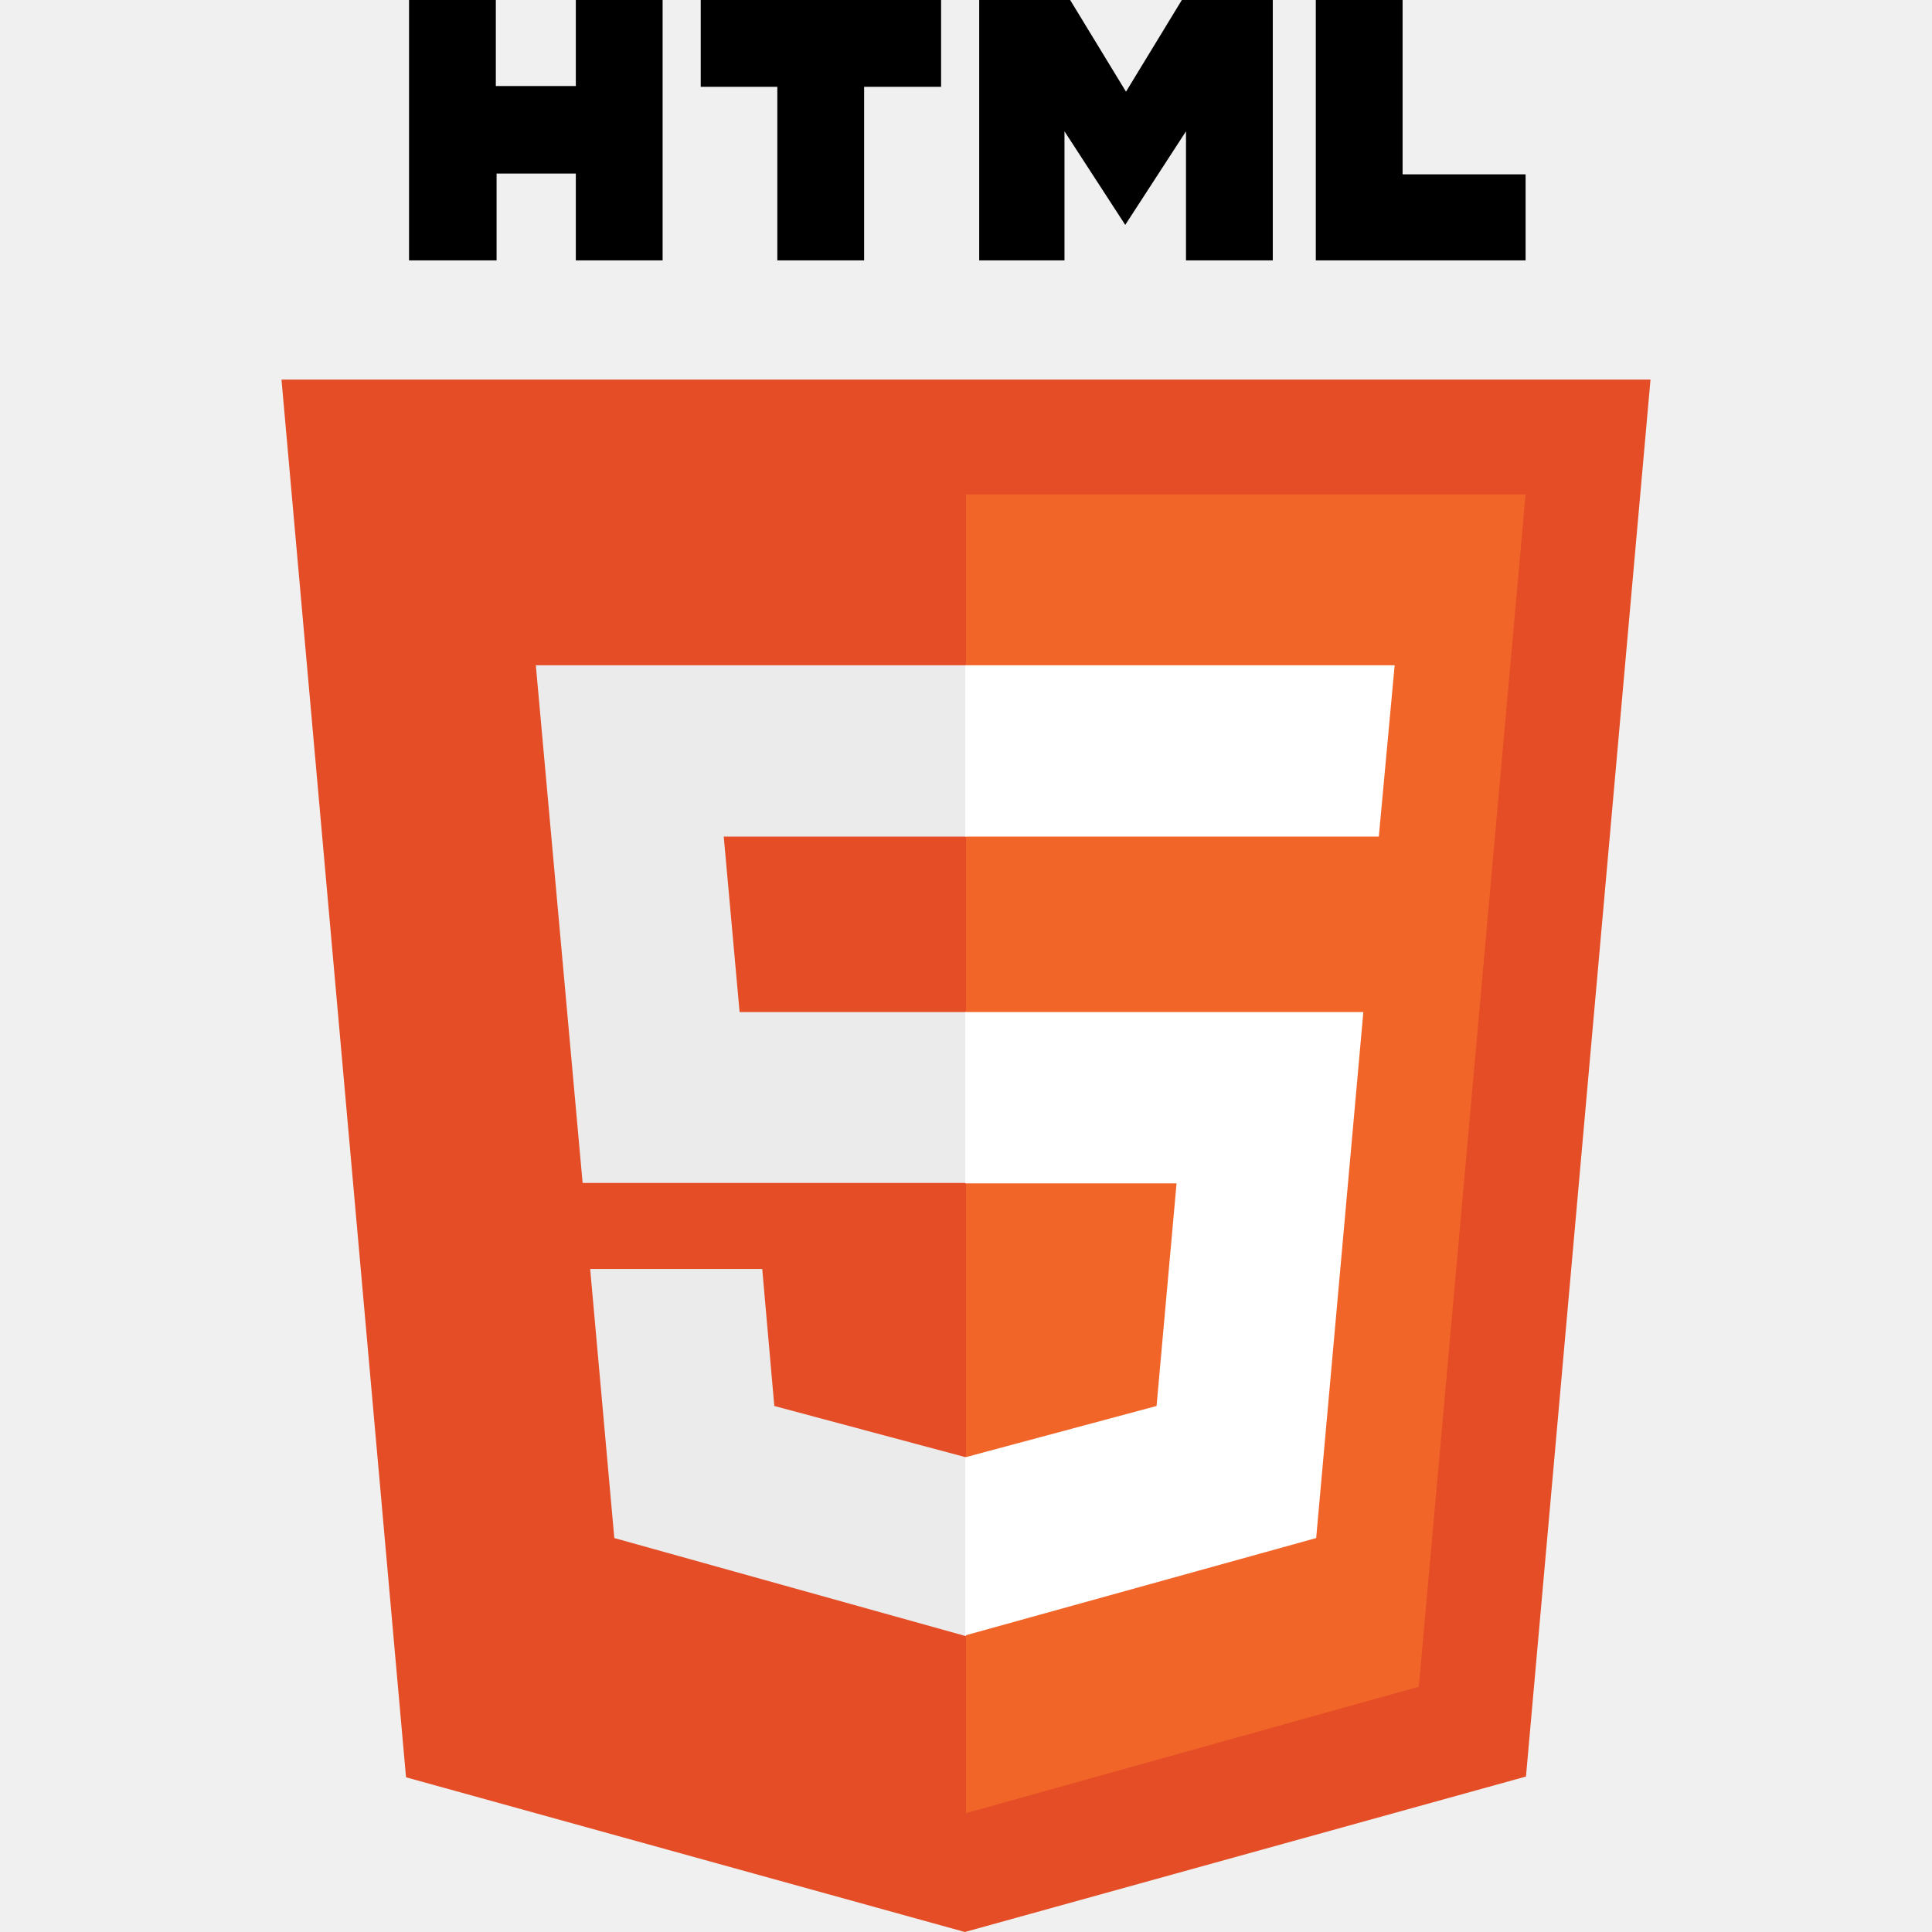
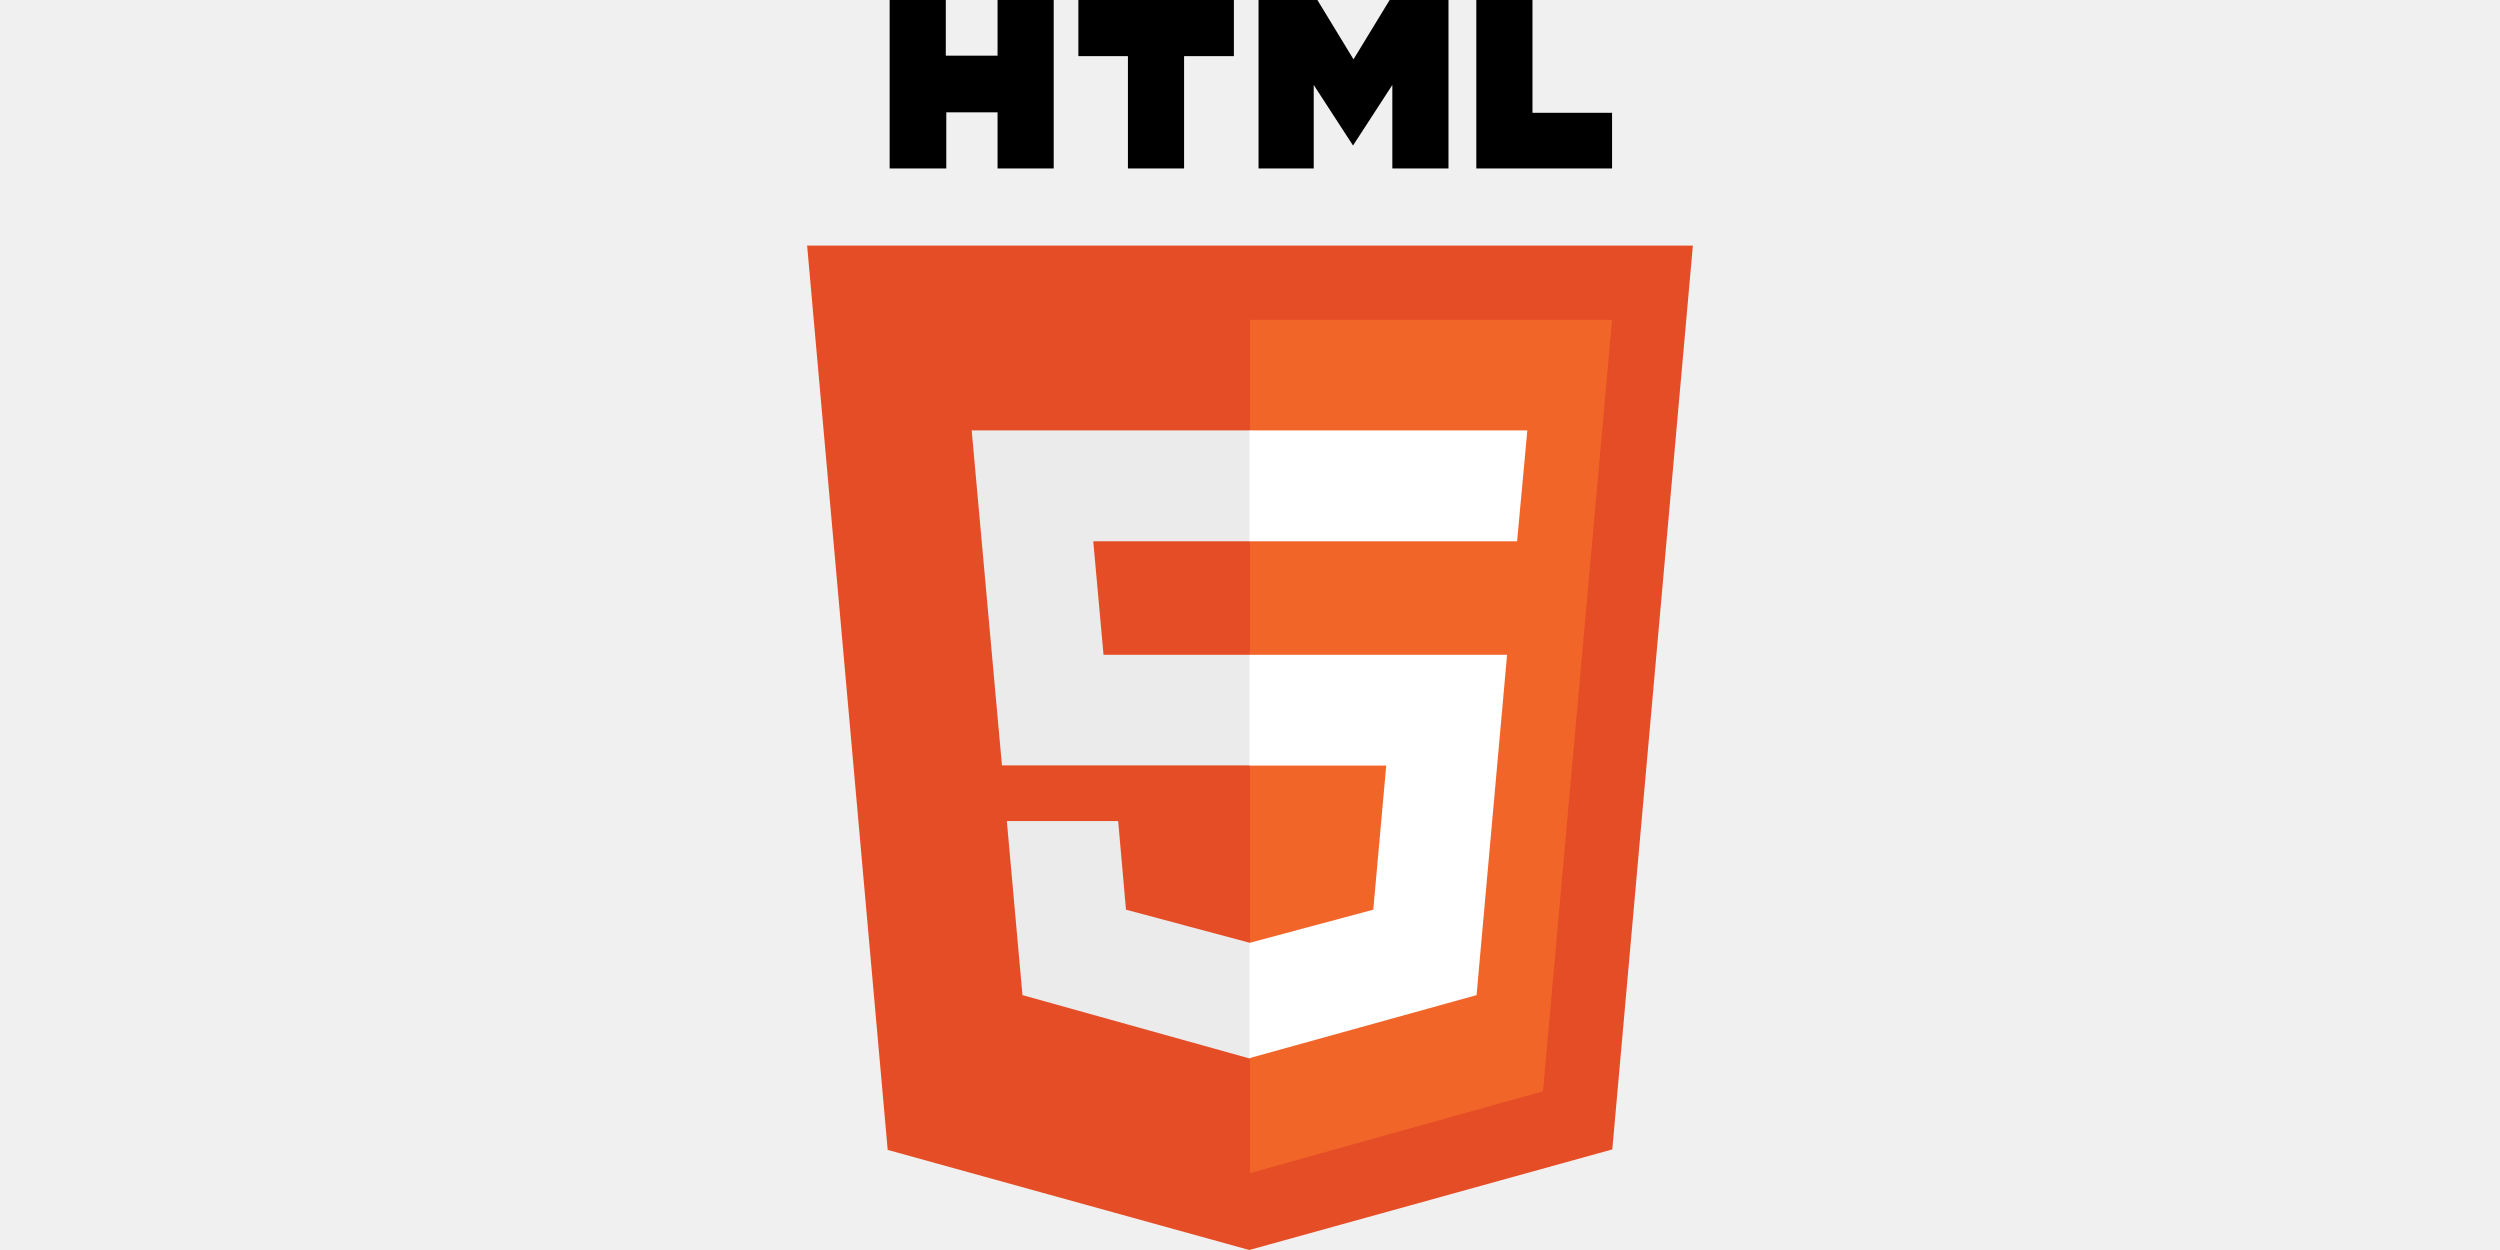
- <svg xmlns="http://www.w3.org/2000/svg" viewBox="0 0 512 512">
+ <svg xmlns="http://www.w3.org/2000/svg" viewBox="0 0 512 512" height="100" width="200">
  <path d="M108.4 0h23v22.8h21.2V0h23v69h-23V46h-21v23h-23.2M206 23h-20.3V0h63.7v23H229v46h-23M259.5 0h24.1l14.8 24.3L313.2 0h24.1v69h-23V34.8l-16.1 24.8l-16.1-24.8v34.2h-22.6M348.7 0h23v46.2h32.6V69h-55.6" />
  <path fill="#e44d26" d="M107.6 471l-33-370.4h362.8l-33 370.2L255.7 512" />
  <path fill="#f16529" d="M256 480.5V131H404.3L376 447" />
  <path fill="#ebebeb" d="M142 176.3h114v45.4h-64.2l4.2 46.5h60v45.3H154.4M156.4 336.3H202l3.2 36.3 50.8 13.6v47.4l-93.2-26" />
  <path fill="#fff" d="M369.6 176.3H255.8v45.4h109.6M361.3 268.2H255.8v45.4h56l-5.3 59-50.7 13.6v47.2l93-25.8" />
</svg>
